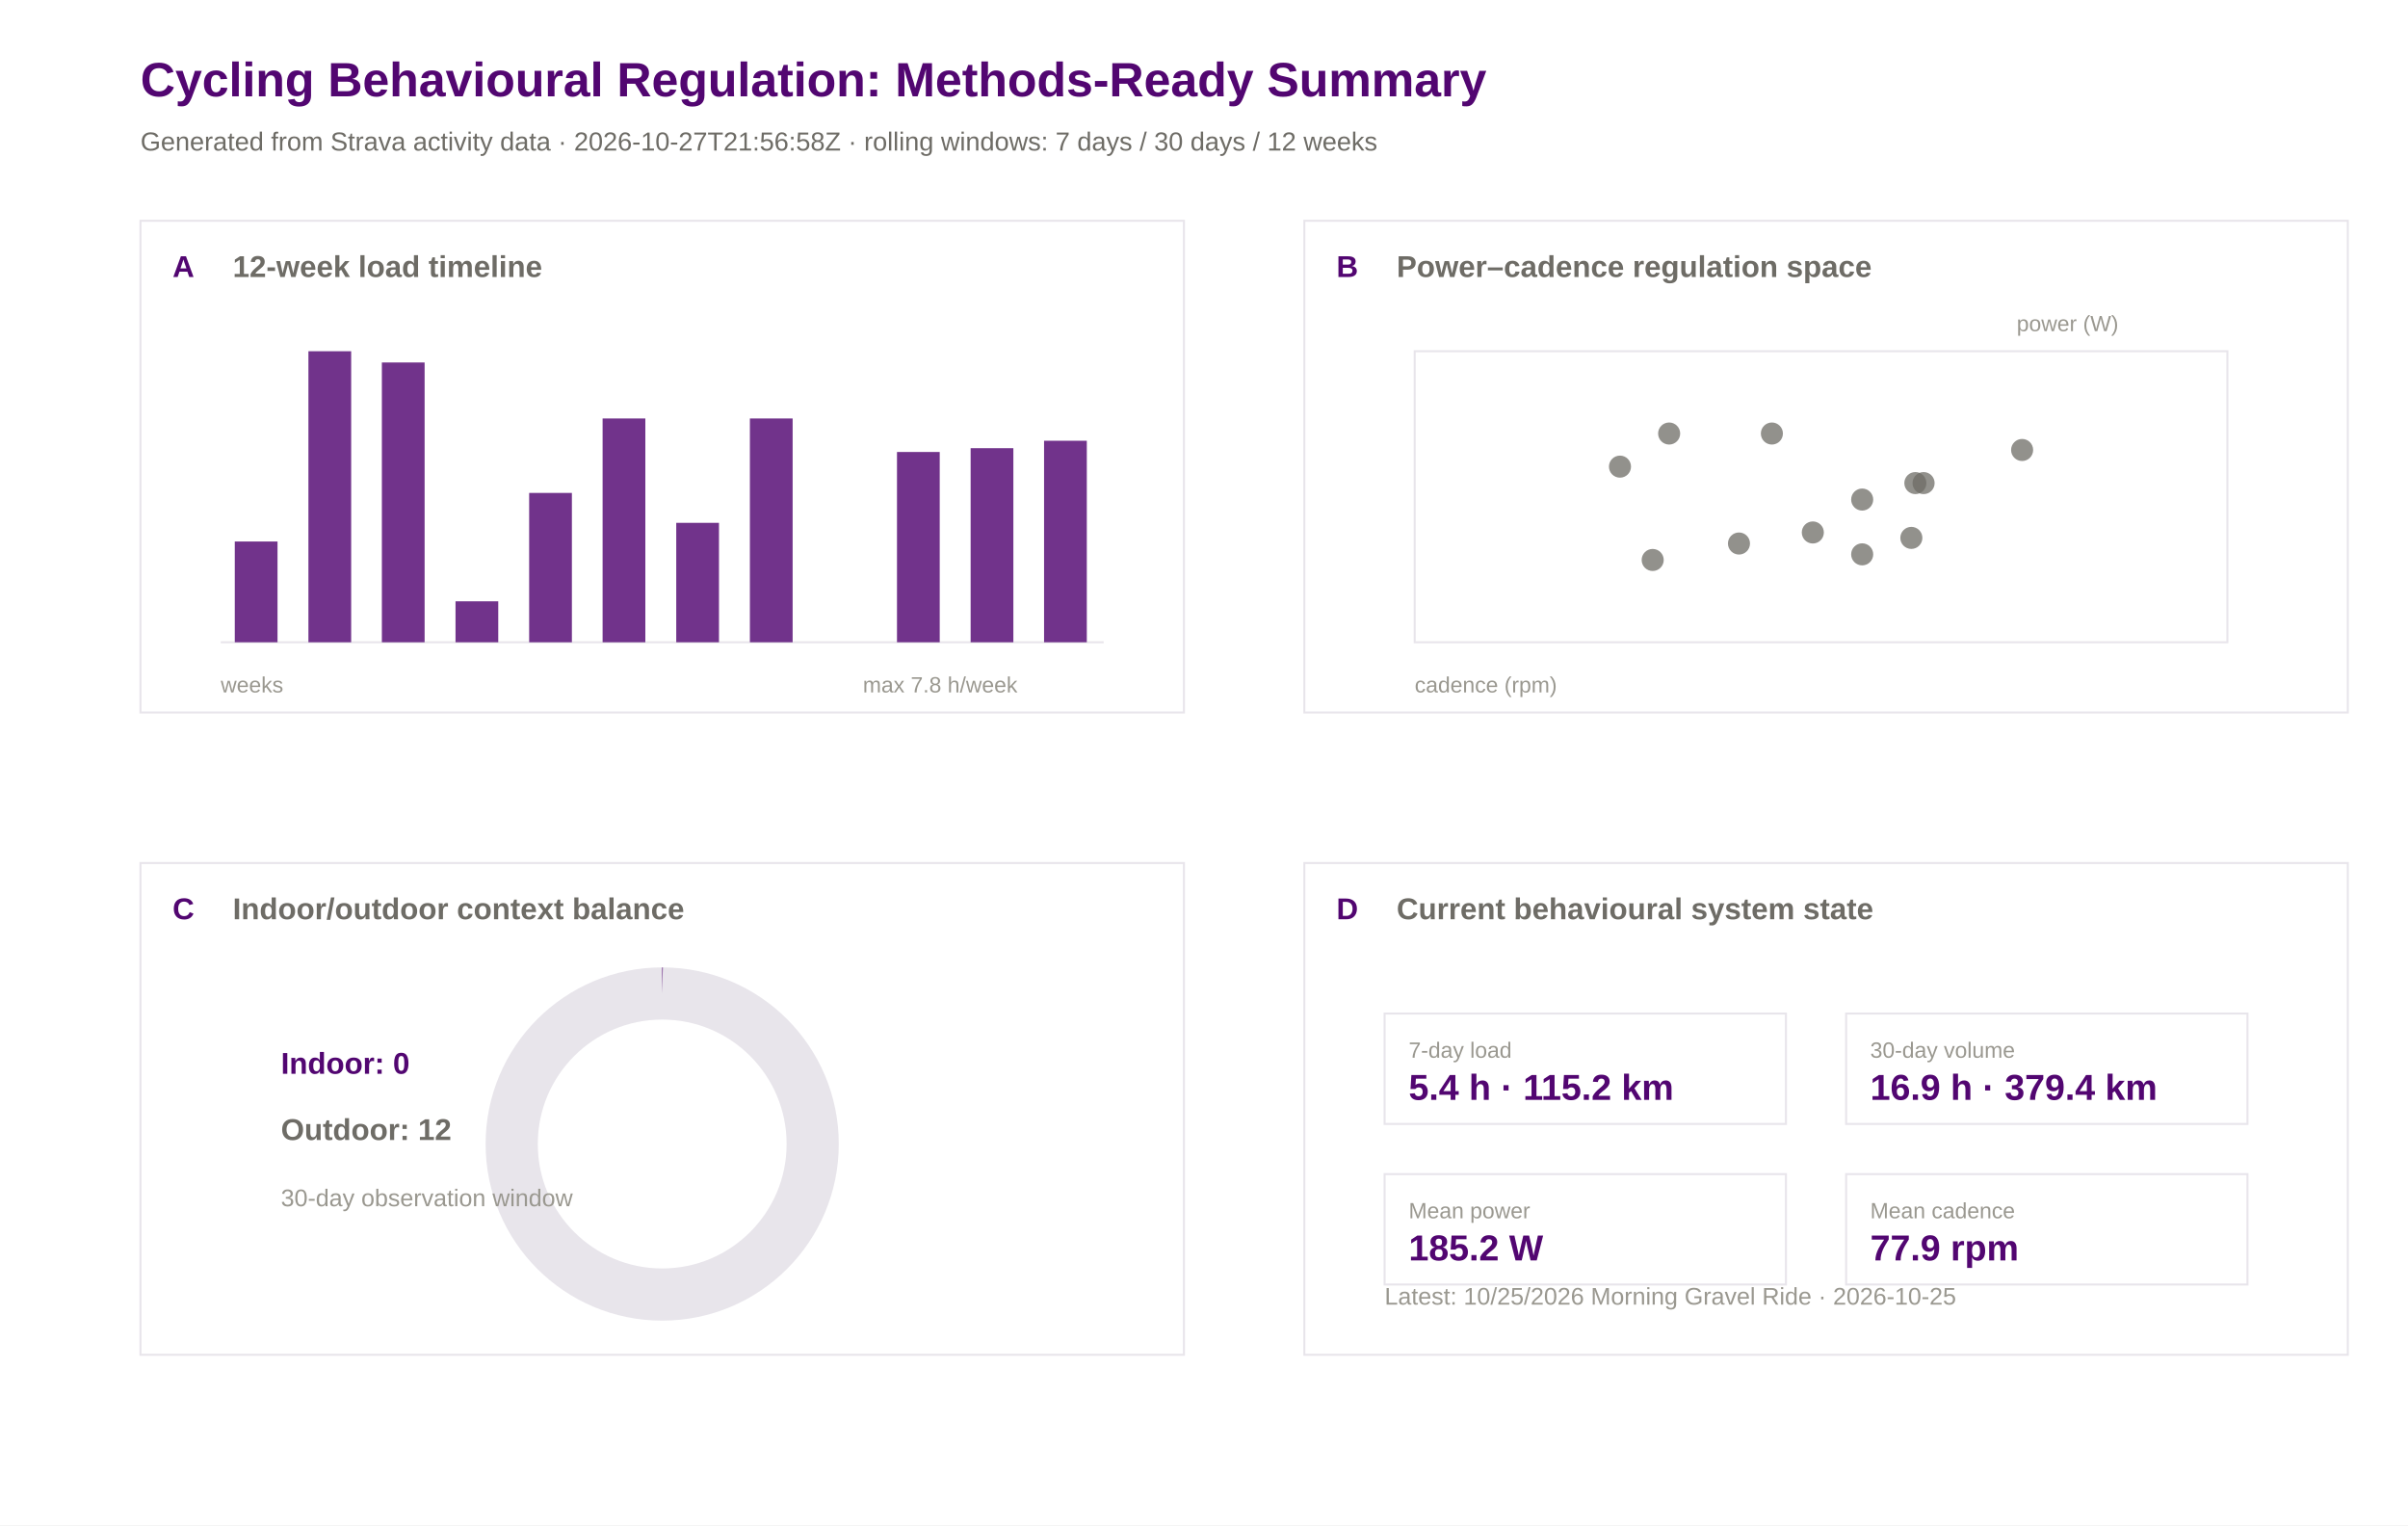
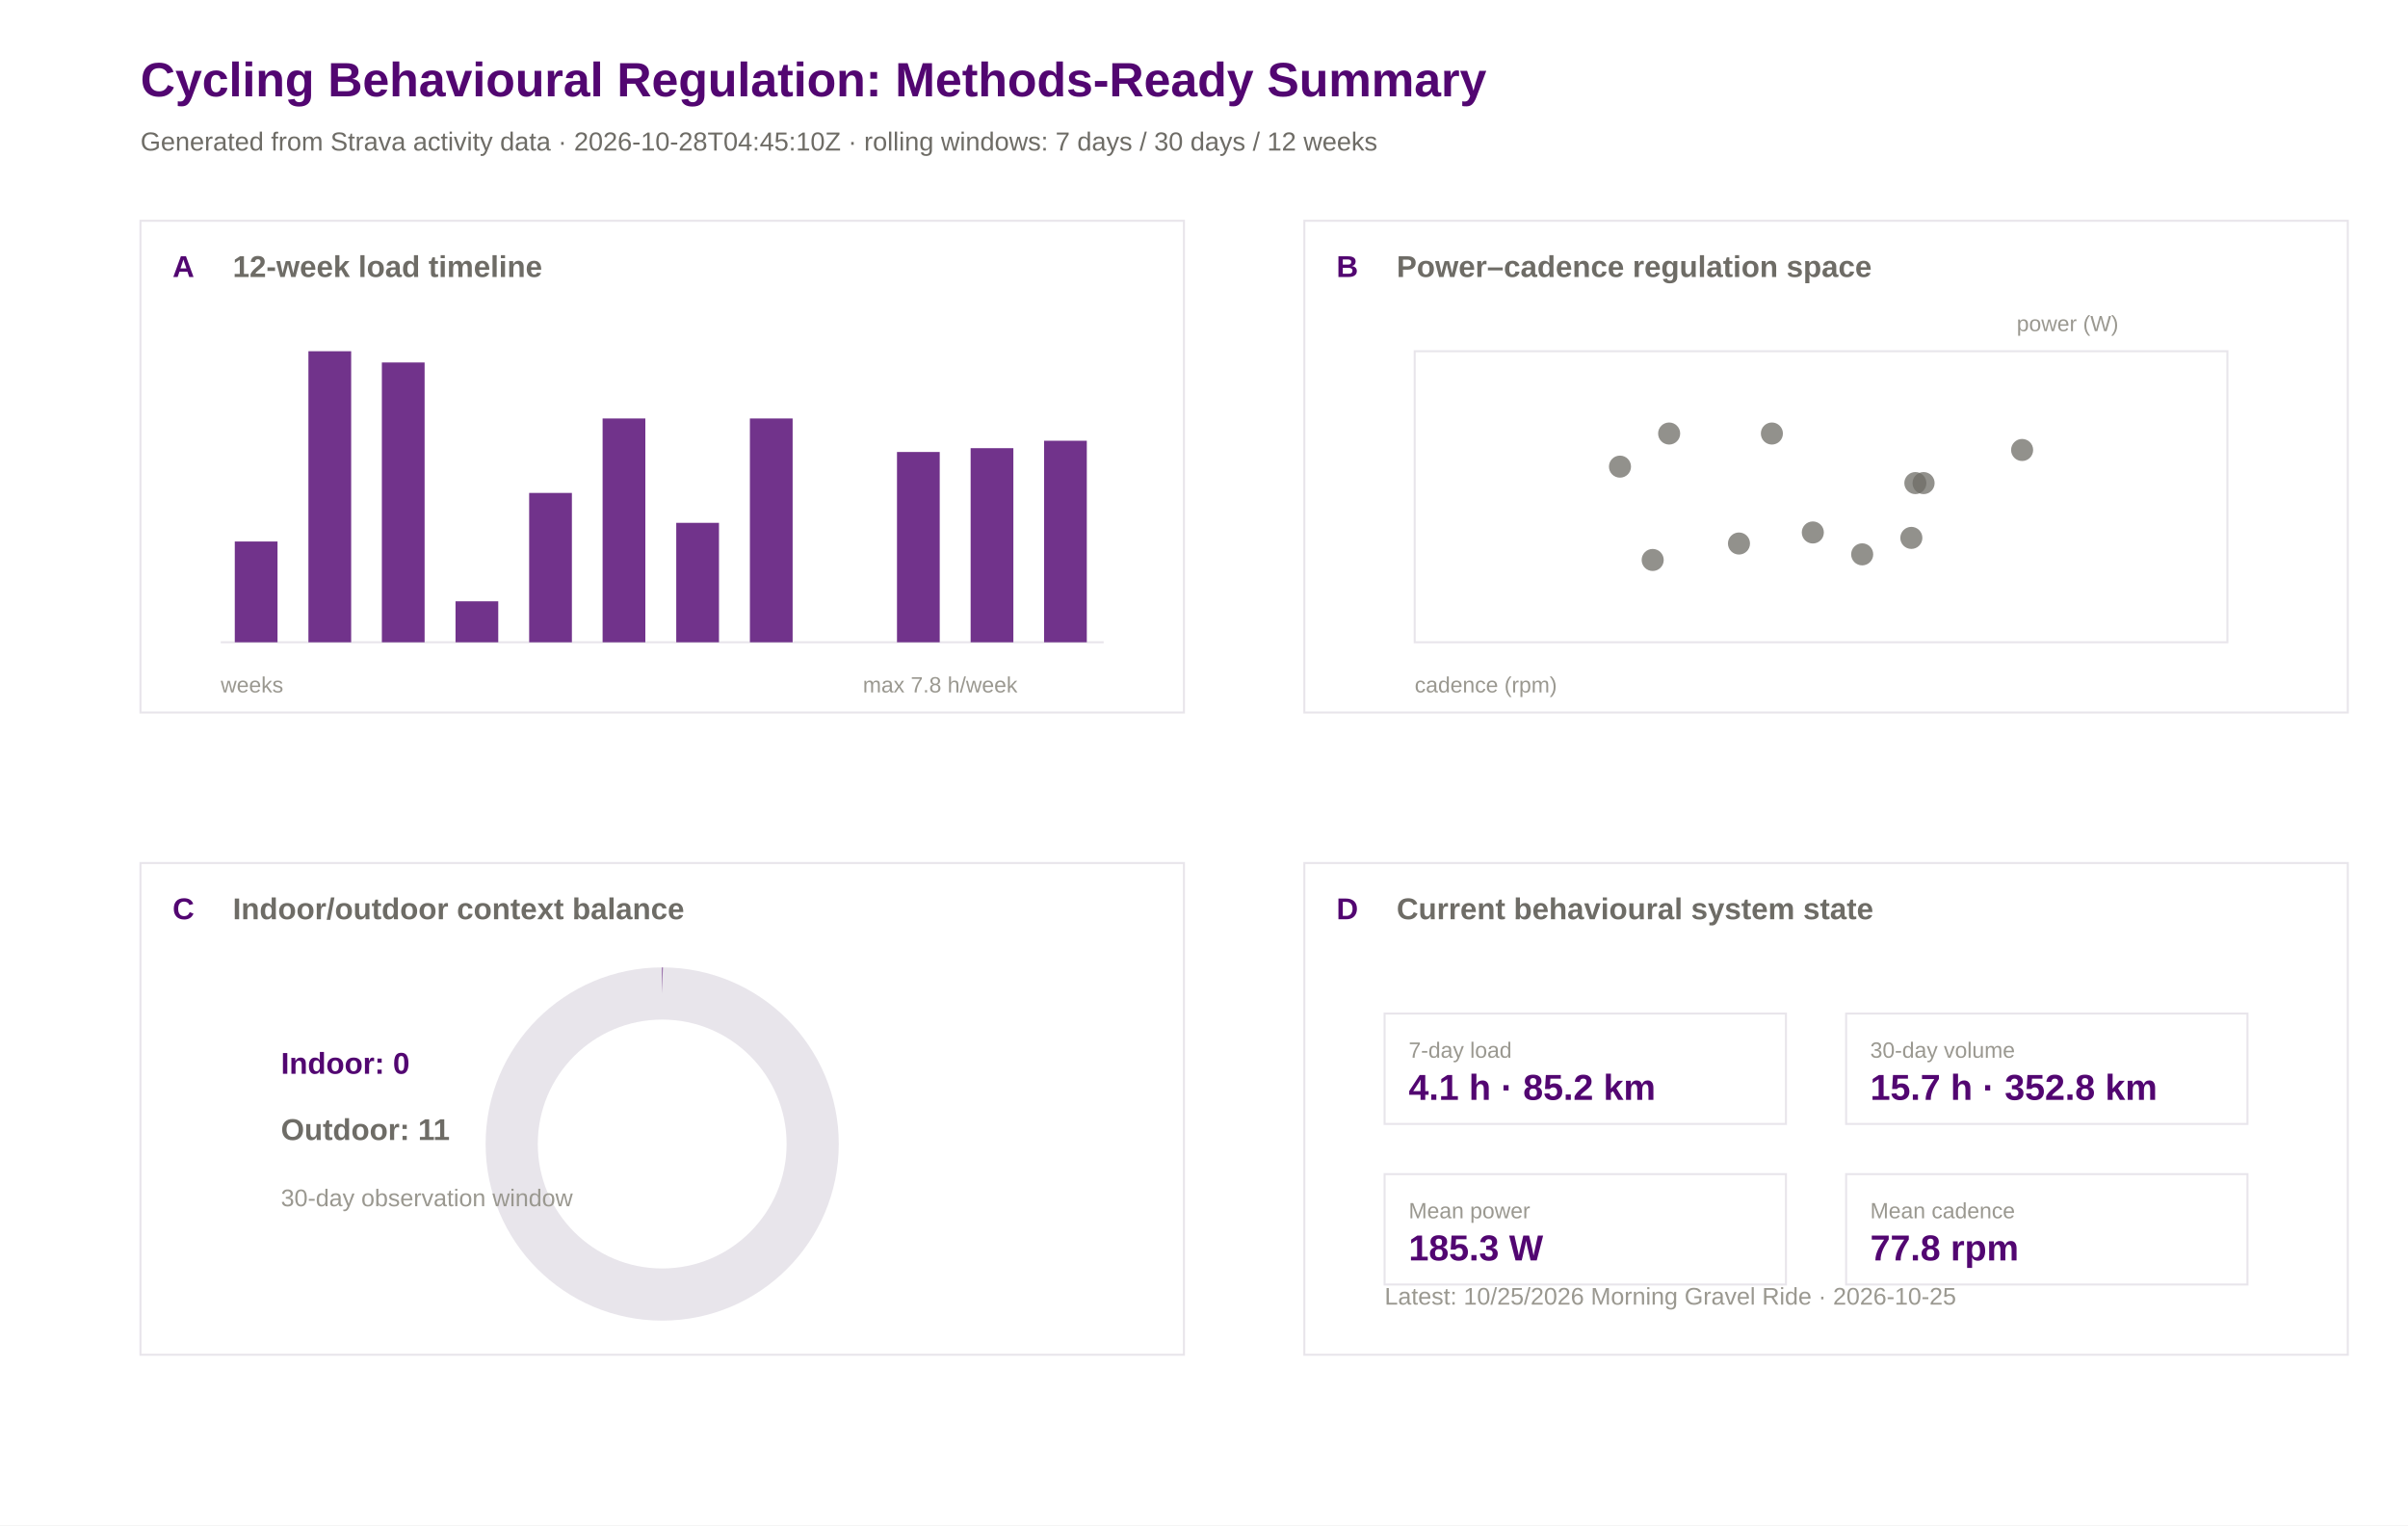
<svg xmlns="http://www.w3.org/2000/svg" width="1200" height="760" viewBox="0 0 1200 760">
  <rect width="100%" height="100%" fill="#ffffff" />
  <text x="70.0" y="48.0" font-family="Arial" font-size="24" font-weight="600" fill="#520671">Cycling Behavioural Regulation: Methods-Ready Summary</text>
-   <text x="70.0" y="75.0" font-family="Arial" font-size="13" font-weight="400" fill="#6e6c66">Generated from Strava activity data · 2026-10-27T21:56:58Z · rolling windows: 7 days / 30 days / 12 weeks</text>
+   <text x="70.0" y="75.0" font-family="Arial" font-size="13" font-weight="400" fill="#6e6c66">Generated from Strava activity data · 2026-10-28T04:45:10Z · rolling windows: 7 days / 30 days / 12 weeks</text>
  <rect x="70" y="110" width="520" height="245" fill="#ffffff" stroke="#e8e5eb" stroke-width="1" />
  <text x="86.0" y="138.0" font-family="Arial" font-size="15" font-weight="600" fill="#520671">A</text>
  <text x="116.0" y="138.0" font-family="Arial" font-size="15" font-weight="600" fill="#6e6c66">12-week load timeline</text>
  <rect x="650" y="110" width="520" height="245" fill="#ffffff" stroke="#e8e5eb" stroke-width="1" />
  <text x="666.0" y="138.0" font-family="Arial" font-size="15" font-weight="600" fill="#520671">B</text>
  <text x="696.0" y="138.0" font-family="Arial" font-size="15" font-weight="600" fill="#6e6c66">Power–cadence regulation space</text>
  <rect x="70" y="430" width="520" height="245" fill="#ffffff" stroke="#e8e5eb" stroke-width="1" />
  <text x="86.0" y="458.0" font-family="Arial" font-size="15" font-weight="600" fill="#520671">C</text>
  <text x="116.0" y="458.0" font-family="Arial" font-size="15" font-weight="600" fill="#6e6c66">Indoor/outdoor context balance</text>
  <rect x="650" y="430" width="520" height="245" fill="#ffffff" stroke="#e8e5eb" stroke-width="1" />
  <text x="666.0" y="458.0" font-family="Arial" font-size="15" font-weight="600" fill="#520671">D</text>
  <text x="696.0" y="458.0" font-family="Arial" font-size="15" font-weight="600" fill="#6e6c66">Current behavioural system state</text>
  <line x1="110" y1="320" x2="550" y2="320" stroke="#e8e5eb" />
  <rect x="117.0" y="269.8" width="21.3" height="50.2" fill="#520671" opacity="0.82" />
  <rect x="153.7" y="175.0" width="21.3" height="145.0" fill="#520671" opacity="0.82" />
  <rect x="190.3" y="180.6" width="21.3" height="139.4" fill="#520671" opacity="0.82" />
  <rect x="227.0" y="299.6" width="21.3" height="20.4" fill="#520671" opacity="0.82" />
  <rect x="263.7" y="245.6" width="21.3" height="74.4" fill="#520671" opacity="0.82" />
  <rect x="300.3" y="208.5" width="21.3" height="111.5" fill="#520671" opacity="0.82" />
  <rect x="337.0" y="260.5" width="21.3" height="59.5" fill="#520671" opacity="0.82" />
  <rect x="373.7" y="208.5" width="21.3" height="111.5" fill="#520671" opacity="0.82" />
  <rect x="410.3" y="320.0" width="21.3" height="0.0" fill="#520671" opacity="0.82" />
  <rect x="447.0" y="225.2" width="21.3" height="94.8" fill="#520671" opacity="0.82" />
  <rect x="483.7" y="223.3" width="21.3" height="96.7" fill="#520671" opacity="0.82" />
  <rect x="520.3" y="219.6" width="21.3" height="100.4" fill="#520671" opacity="0.82" />
  <text x="110.0" y="345.0" font-family="Arial" font-size="11" font-weight="400" fill="#9a9890">weeks</text>
  <text x="430.0" y="345.0" font-family="Arial" font-size="11" font-weight="400" fill="#9a9890">max 7.8 h/week</text>
  <rect x="705" y="175" width="405" height="145" fill="#ffffff" stroke="#e8e5eb" />
-   <circle cx="928.0" cy="248.9" r="5.5" fill="#6e6c66" opacity="0.75" />
  <circle cx="866.6" cy="270.8" r="5.5" fill="#6e6c66" opacity="0.75" />
  <circle cx="883.0" cy="216.0" r="5.5" fill="#6e6c66" opacity="0.75" />
  <circle cx="903.4" cy="265.3" r="5.5" fill="#6e6c66" opacity="0.75" />
  <circle cx="958.6" cy="240.7" r="5.5" fill="#6e6c66" opacity="0.75" />
  <circle cx="952.5" cy="268.0" r="5.5" fill="#6e6c66" opacity="0.75" />
  <circle cx="928.0" cy="276.2" r="5.5" fill="#6e6c66" opacity="0.75" />
  <circle cx="954.5" cy="240.7" r="5.5" fill="#6e6c66" opacity="0.75" />
  <circle cx="831.8" cy="216.0" r="5.5" fill="#6e6c66" opacity="0.75" />
  <circle cx="807.3" cy="232.5" r="5.5" fill="#6e6c66" opacity="0.75" />
  <circle cx="823.6" cy="279.0" r="5.5" fill="#6e6c66" opacity="0.75" />
  <circle cx="1007.7" cy="224.2" r="5.5" fill="#6e6c66" opacity="0.75" />
  <text x="705.0" y="345.0" font-family="Arial" font-size="11" font-weight="400" fill="#9a9890">cadence (rpm)</text>
  <text x="1005.0" y="165.0" font-family="Arial" font-size="11" font-weight="400" fill="#9a9890">power (W)</text>
  <circle cx="330" cy="570" r="75" fill="none" stroke="#e8e5eb" stroke-width="26" />
  <circle cx="330" cy="570" r="75" fill="none" stroke="#520671" stroke-width="26" stroke-dasharray="0.0 471.2" transform="rotate(-90 330 570)" />
  <text x="140.0" y="535.0" font-family="Arial" font-size="15" font-weight="600" fill="#520671">Indoor: 0</text>
-   <text x="140.0" y="568.0" font-family="Arial" font-size="15" font-weight="600" fill="#6e6c66">Outdoor: 12</text>
+   <text x="140.0" y="568.0" font-family="Arial" font-size="15" font-weight="600" fill="#6e6c66">Outdoor: 11</text>
  <text x="140.0" y="601.0" font-family="Arial" font-size="12" font-weight="400" fill="#9a9890">30-day observation window</text>
  <rect x="690" y="505" width="200" height="55" fill="#ffffff" stroke="#e8e5eb" />
  <text x="702.0" y="527.0" font-family="Arial" font-size="11" font-weight="500" fill="#9a9890">7-day load</text>
-   <text x="702.0" y="548.0" font-family="Arial" font-size="18" font-weight="600" fill="#520671">5.4 h · 115.2 km</text>
+   <text x="702.0" y="548.0" font-family="Arial" font-size="18" font-weight="600" fill="#520671">4.1 h · 85.2 km</text>
  <rect x="920" y="505" width="200" height="55" fill="#ffffff" stroke="#e8e5eb" />
  <text x="932.0" y="527.0" font-family="Arial" font-size="11" font-weight="500" fill="#9a9890">30-day volume</text>
-   <text x="932.0" y="548.0" font-family="Arial" font-size="18" font-weight="600" fill="#520671">16.9 h · 379.4 km</text>
+   <text x="932.0" y="548.0" font-family="Arial" font-size="18" font-weight="600" fill="#520671">15.7 h · 352.8 km</text>
  <rect x="690" y="585" width="200" height="55" fill="#ffffff" stroke="#e8e5eb" />
  <text x="702.0" y="607.0" font-family="Arial" font-size="11" font-weight="500" fill="#9a9890">Mean power</text>
-   <text x="702.0" y="628.0" font-family="Arial" font-size="18" font-weight="600" fill="#520671">185.2 W</text>
+   <text x="702.0" y="628.0" font-family="Arial" font-size="18" font-weight="600" fill="#520671">185.3 W</text>
  <rect x="920" y="585" width="200" height="55" fill="#ffffff" stroke="#e8e5eb" />
  <text x="932.0" y="607.0" font-family="Arial" font-size="11" font-weight="500" fill="#9a9890">Mean cadence</text>
-   <text x="932.0" y="628.0" font-family="Arial" font-size="18" font-weight="600" fill="#520671">77.9 rpm</text>
+   <text x="932.0" y="628.0" font-family="Arial" font-size="18" font-weight="600" fill="#520671">77.8 rpm</text>
  <text x="690.0" y="650.0" font-family="Arial" font-size="12" font-weight="400" fill="#9a9890">Latest: 10/25/2026 Morning Gravel Ride · 2026-10-25</text>
</svg>
